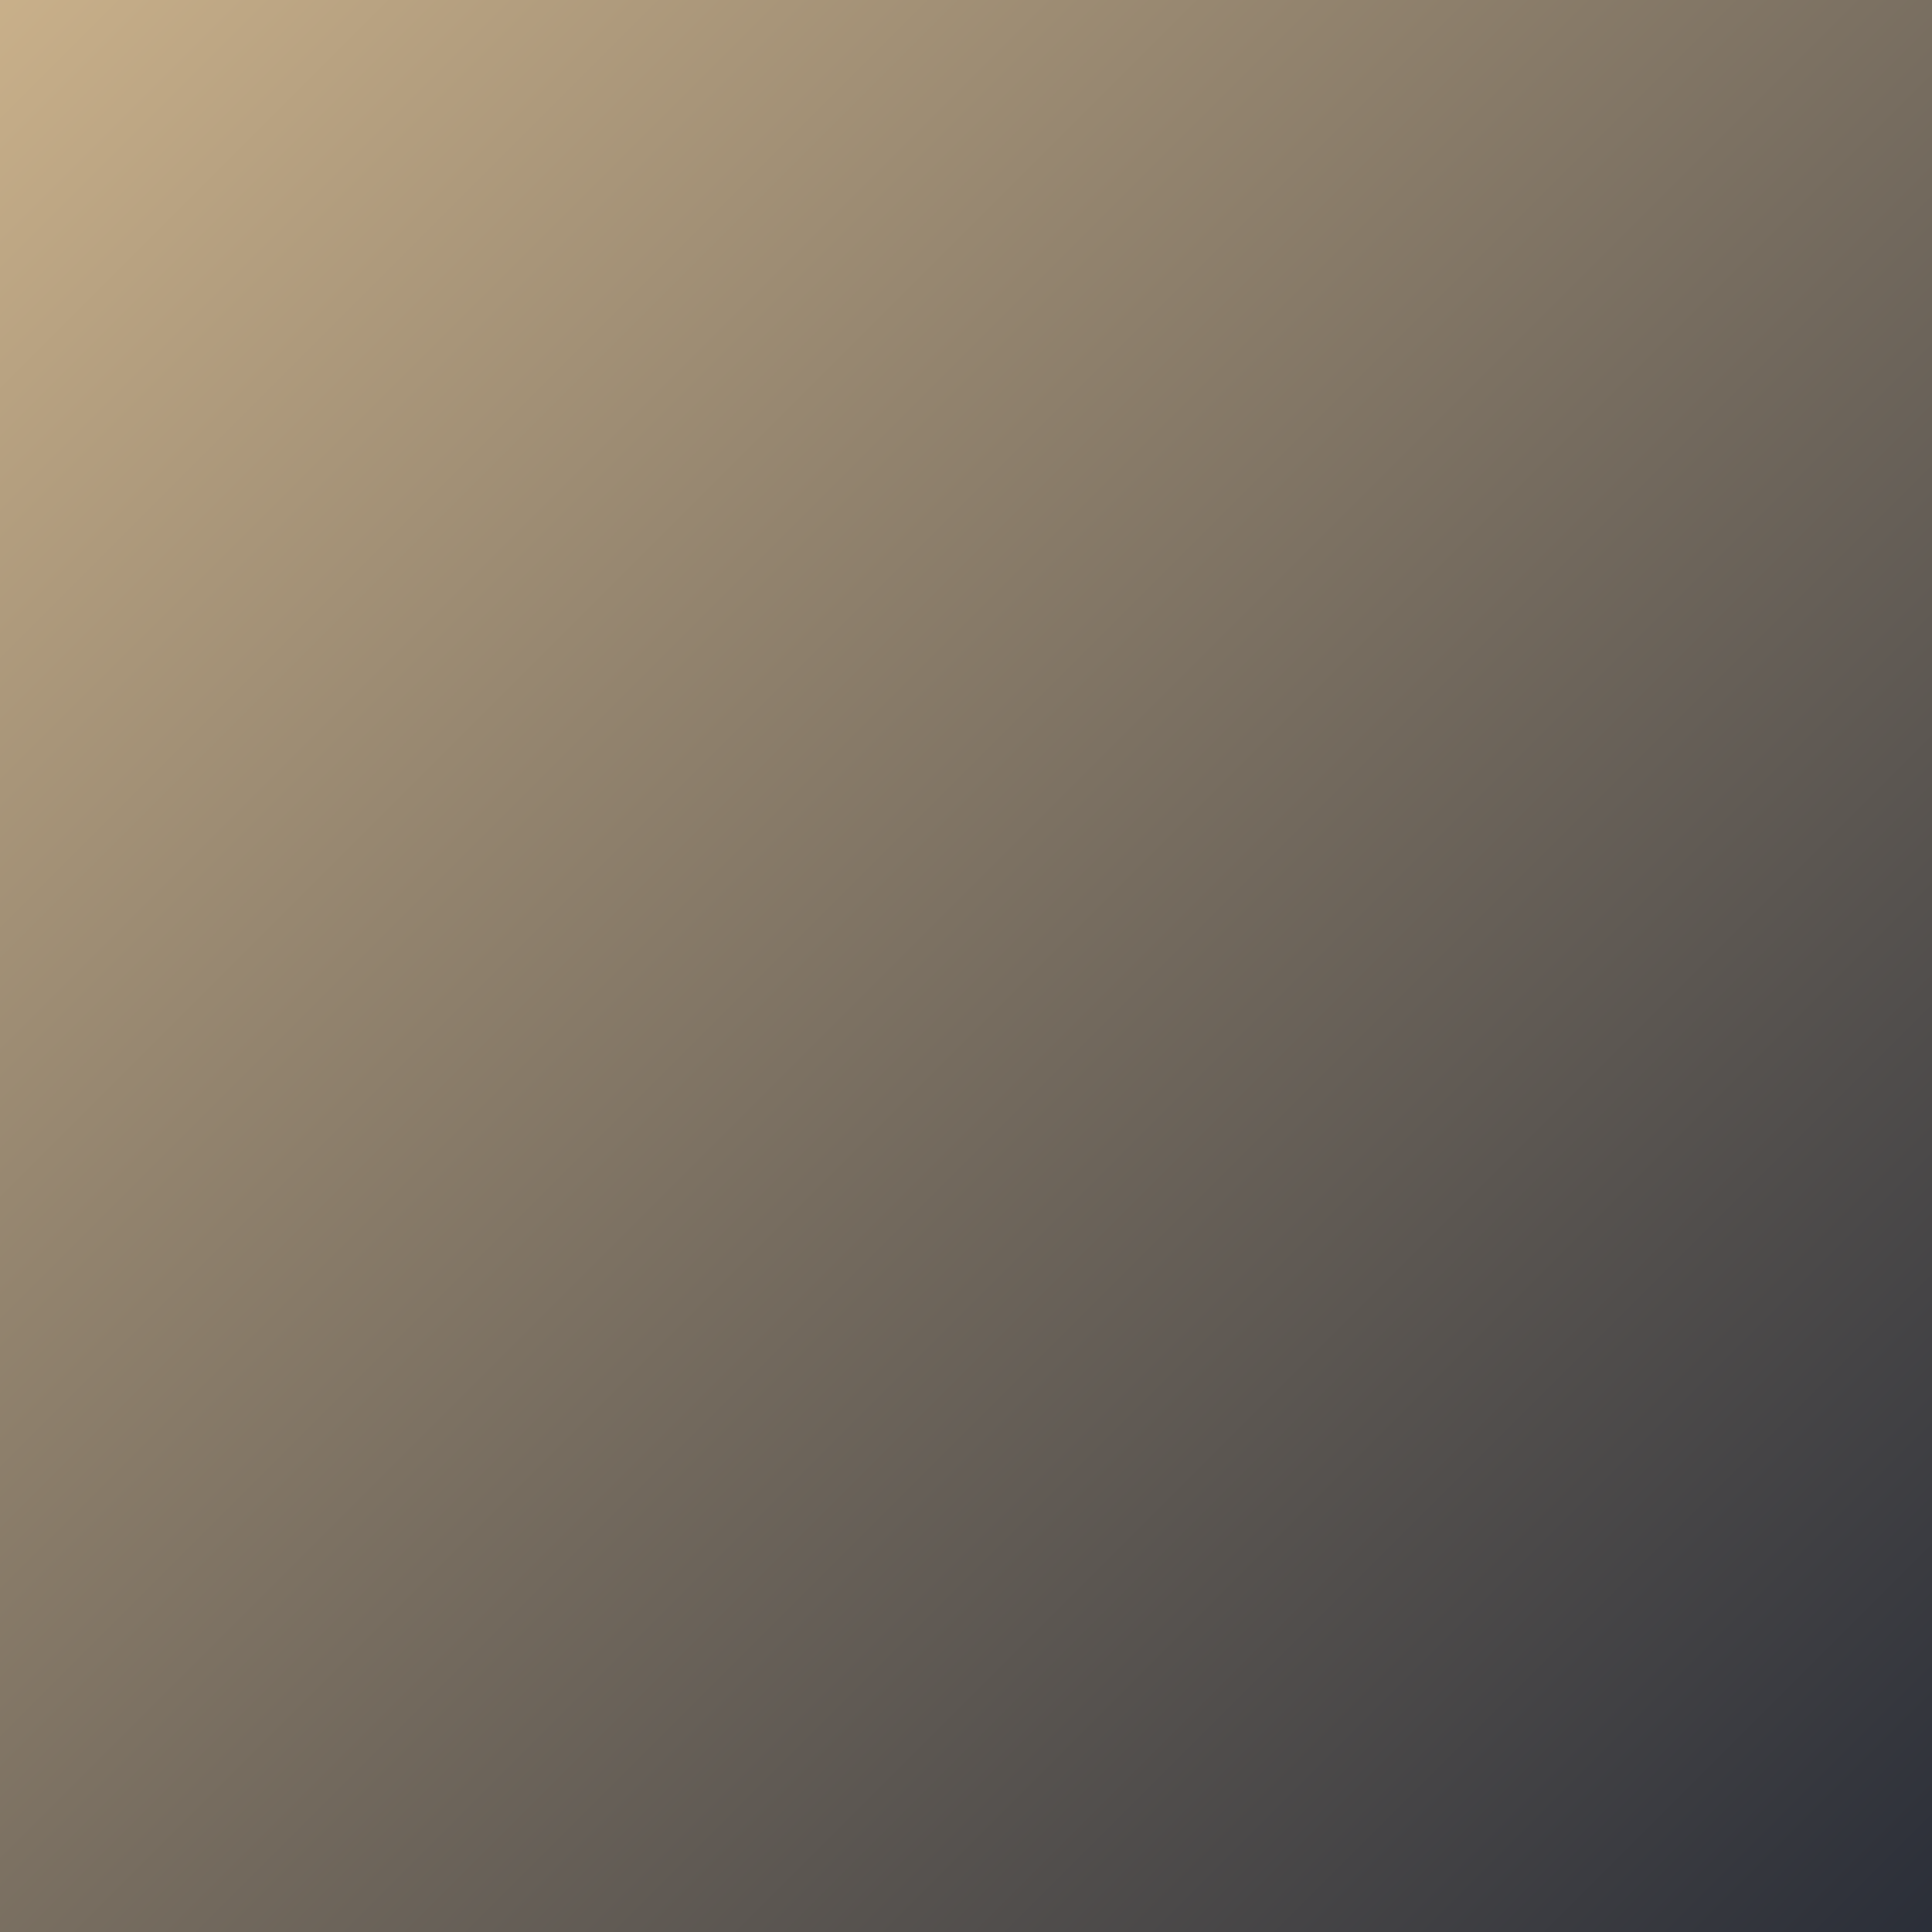
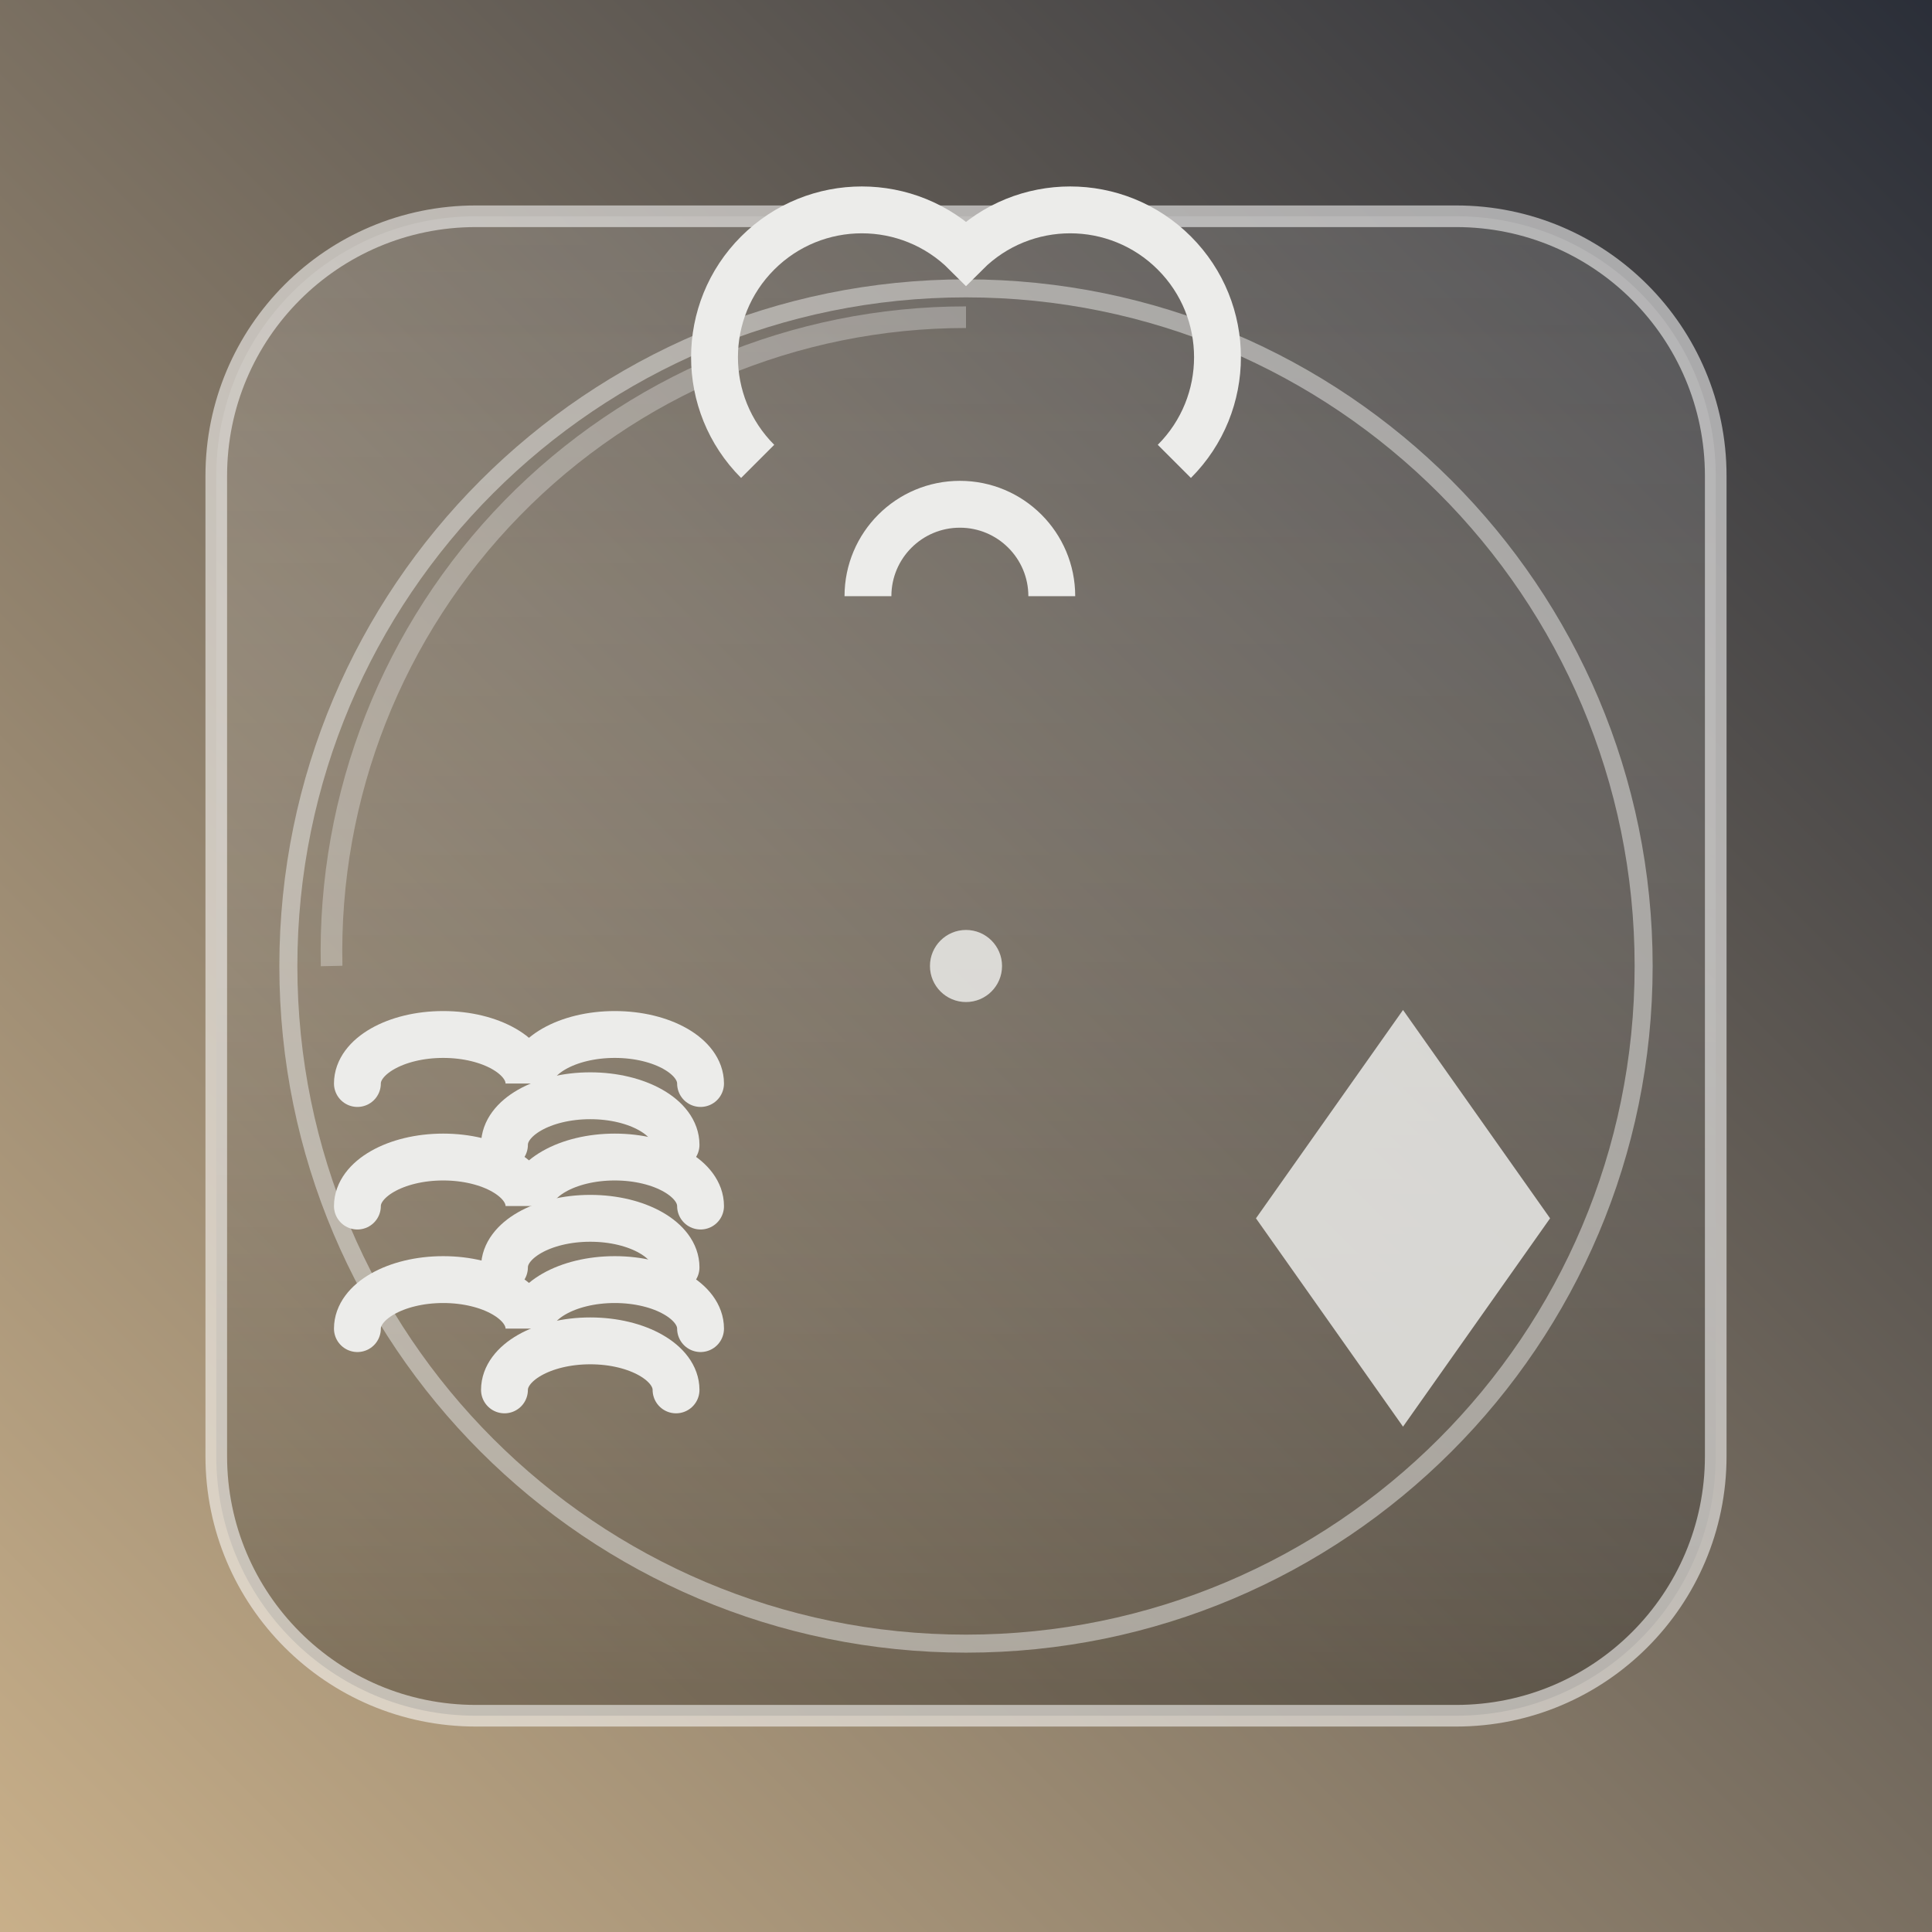
<svg xmlns="http://www.w3.org/2000/svg" viewBox="0 0 268 268" width="268" height="268">
  <defs>
-     <linearGradient id="bg" x1="0" y1="0" x2="1" y2="1">
+     <linearGradient id="bg" x1="0" y1="1" x2="1" y2="0">
      <stop offset="0" stop-color="#C9B08A" />
      <stop offset="1" stop-color="#2A2E38" />
    </linearGradient>
+     <linearGradient id="glass" x1="0" y1="0" x2="0" y2="1">
+       <stop offset="0" stop-color="#FFFFFF" stop-opacity="0.12" />
+       <stop offset="1" stop-color="#1E1C18" stop-opacity="0.34" />
+     </linearGradient>
  </defs>
  <rect width="268" height="268" fill="url(#bg)" />
+   <rect x="30" y="30" width="208" height="208" rx="36" fill="url(#glass)" stroke="#FFFFFF" stroke-opacity="0.55" stroke-width="3" />
+   <path d="M46,134 A88 88 0 0 1 134,44" fill="none" stroke="#FFFFFF" stroke-opacity="0.30" stroke-width="3" />
+   <circle cx="134" cy="134" r="94" fill="none" stroke="#ECECEA" stroke-opacity="0.5" stroke-width="2.5" />
+   <g stroke="#ECECEA" stroke-width="6.5" fill="none">
+     <path d="M105.1 64 A14.28 14.28 0 0 1 134 35.1 A14.28 14.28 0 0 1 162.9 64" />
+     <path d="M120.4 82.7 A12.58 12.58 0 0 1 145.9 82.7" />
+   </g>
+   <polygon points="194.622,140.1 215.022,169 194.622,197.9 174.222,169" fill="#ECECEA" fill-opacity="0.84" />
+   <g stroke="#ECECEA" stroke-width="6.5" fill="none" stroke-linecap="round">
+     <path d="M49.578 150.3 A11.9 6.8 0 0 1 73.378 150.3 A11.9 6.8 0 0 1 97.178 150.3" />
+     <path d="M69.978 158.8 A11.9 6.8 0 0 1 93.778 158.8" />
+     <path d="M49.578 167.3 A11.9 6.8 0 0 1 73.378 167.3 A11.9 6.8 0 0 1 97.178 167.3" />
+     <path d="M69.978 175.8 A11.9 6.8 0 0 1 93.778 175.8" />
+     <path d="M49.578 184.3 A11.9 6.8 0 0 1 73.378 184.3 A11.9 6.8 0 0 1 97.178 184.3" />
+     <path d="M69.978 192.8 A11.9 6.8 0 0 1 93.778 192.8" />
+   </g>
+   <circle cx="134" cy="134" r="5" fill="#ECECEA" fill-opacity="0.84" />
</svg>
